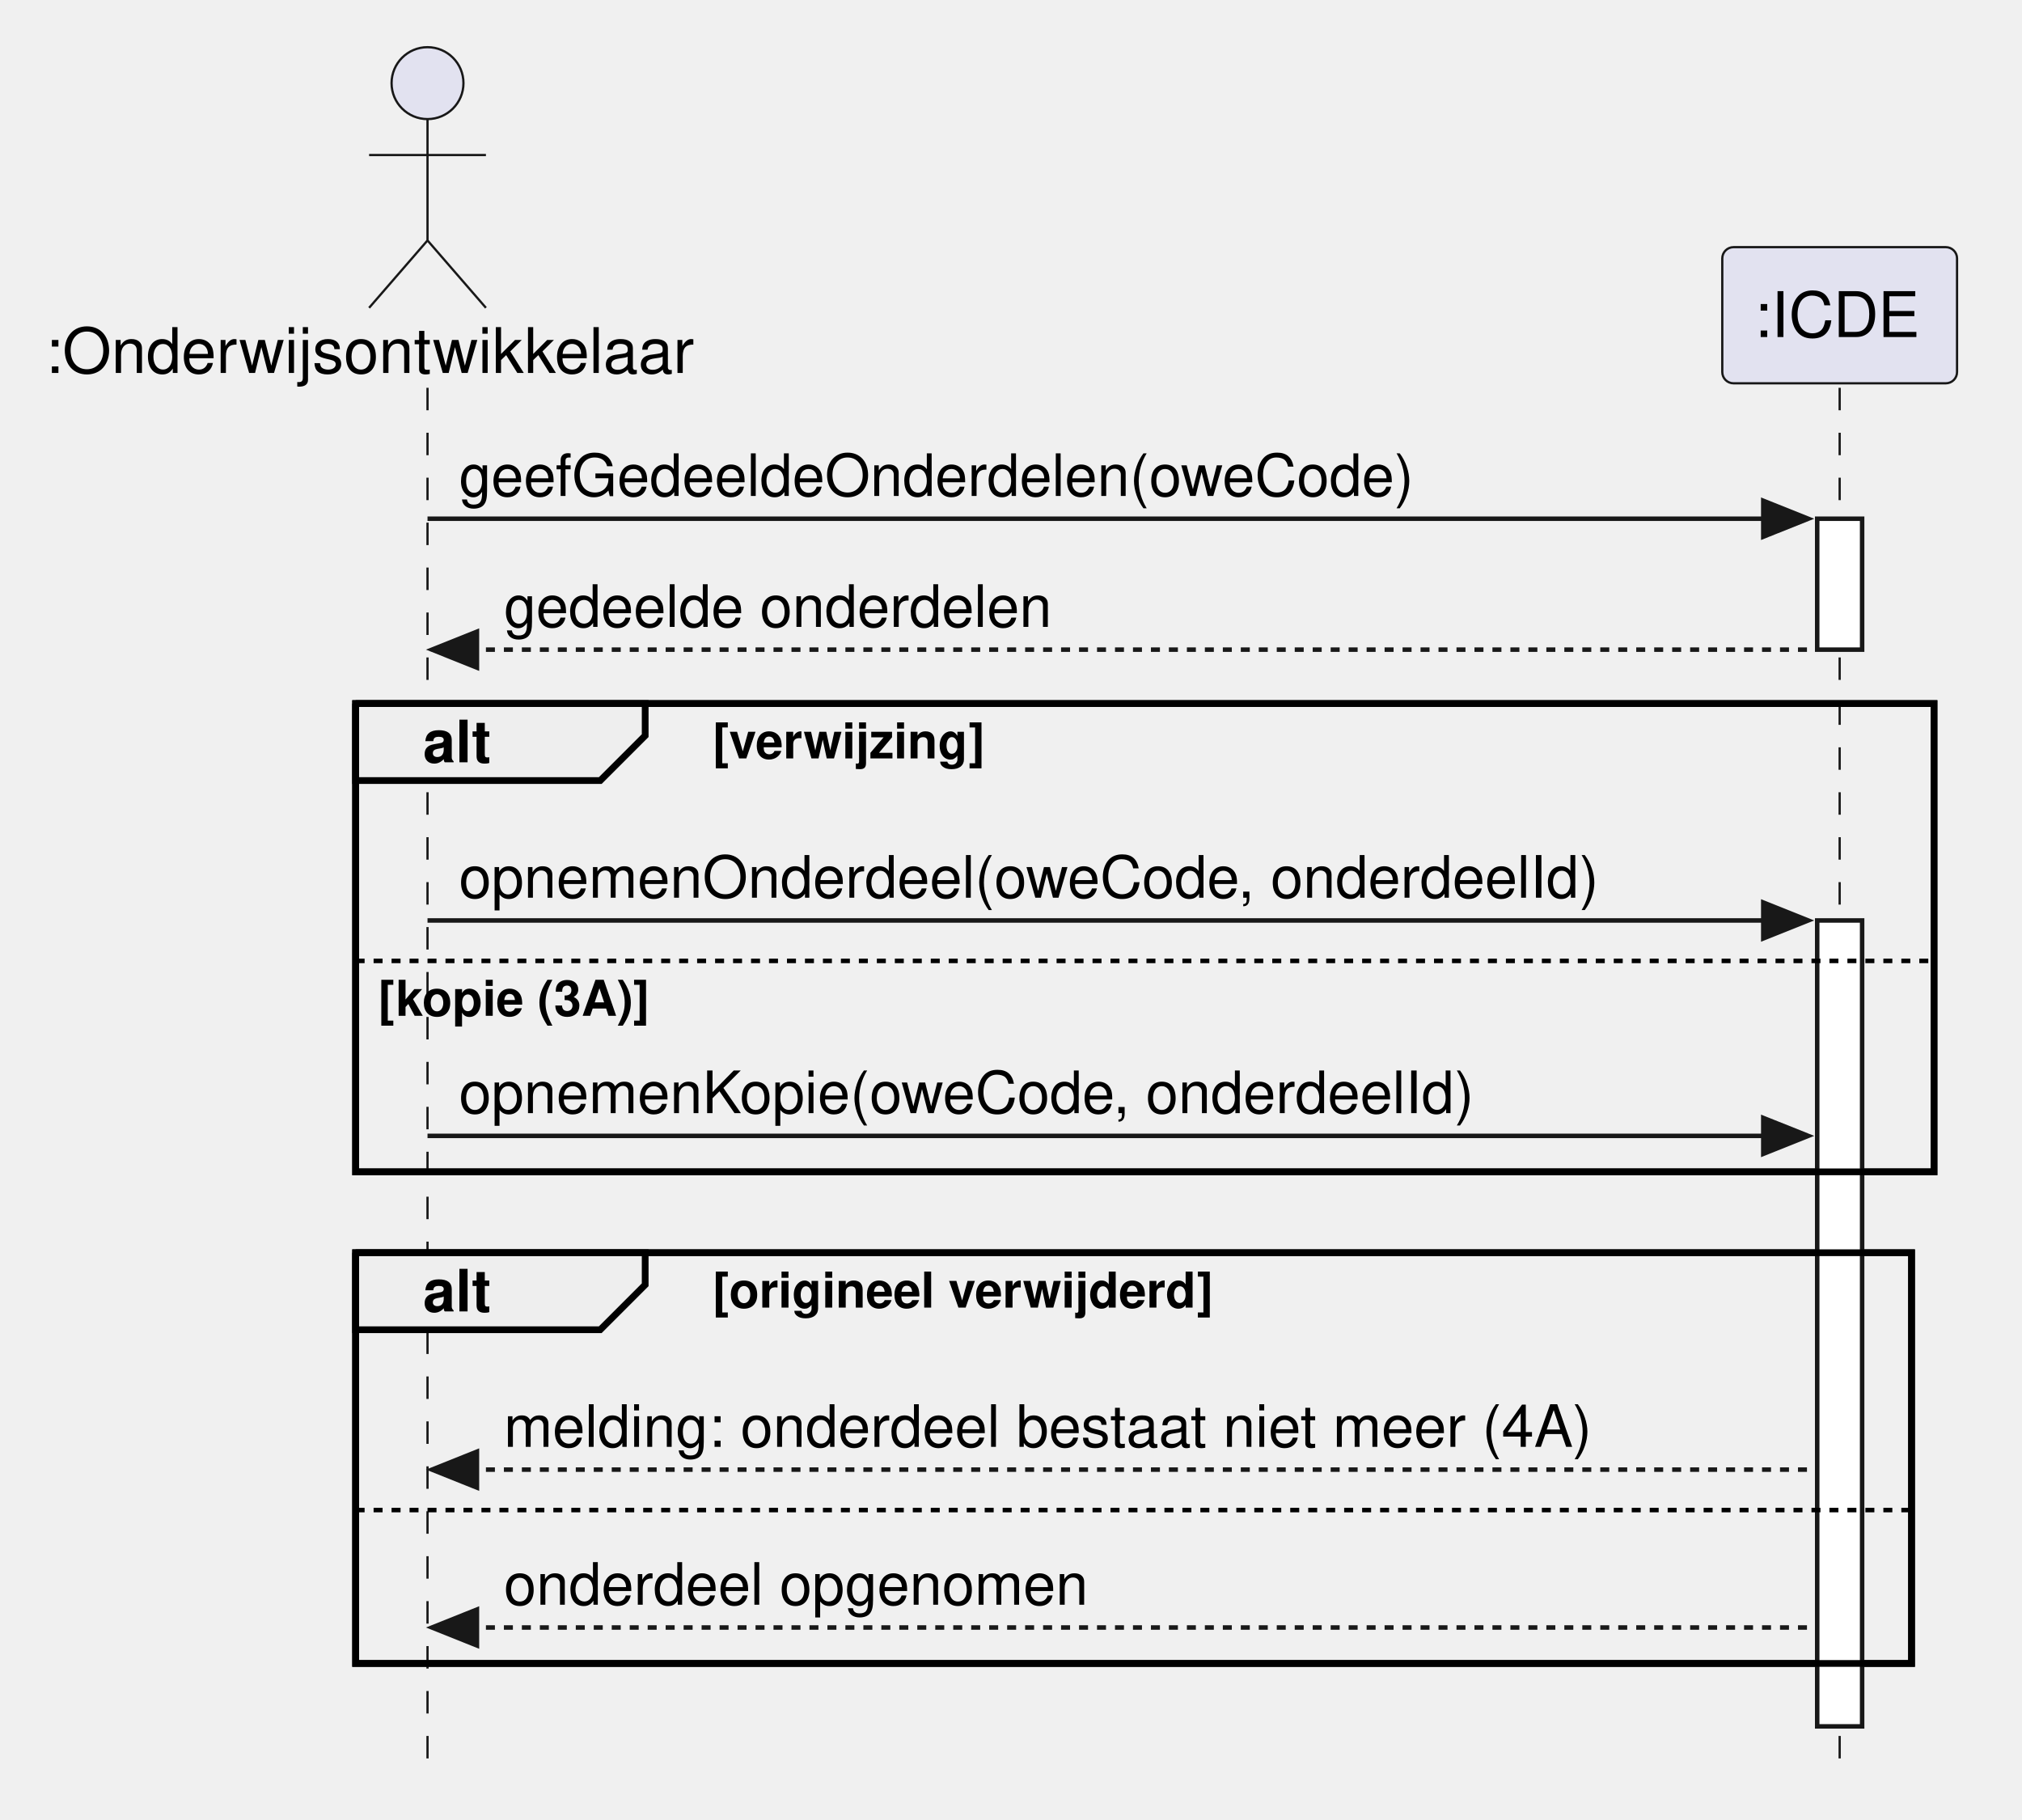
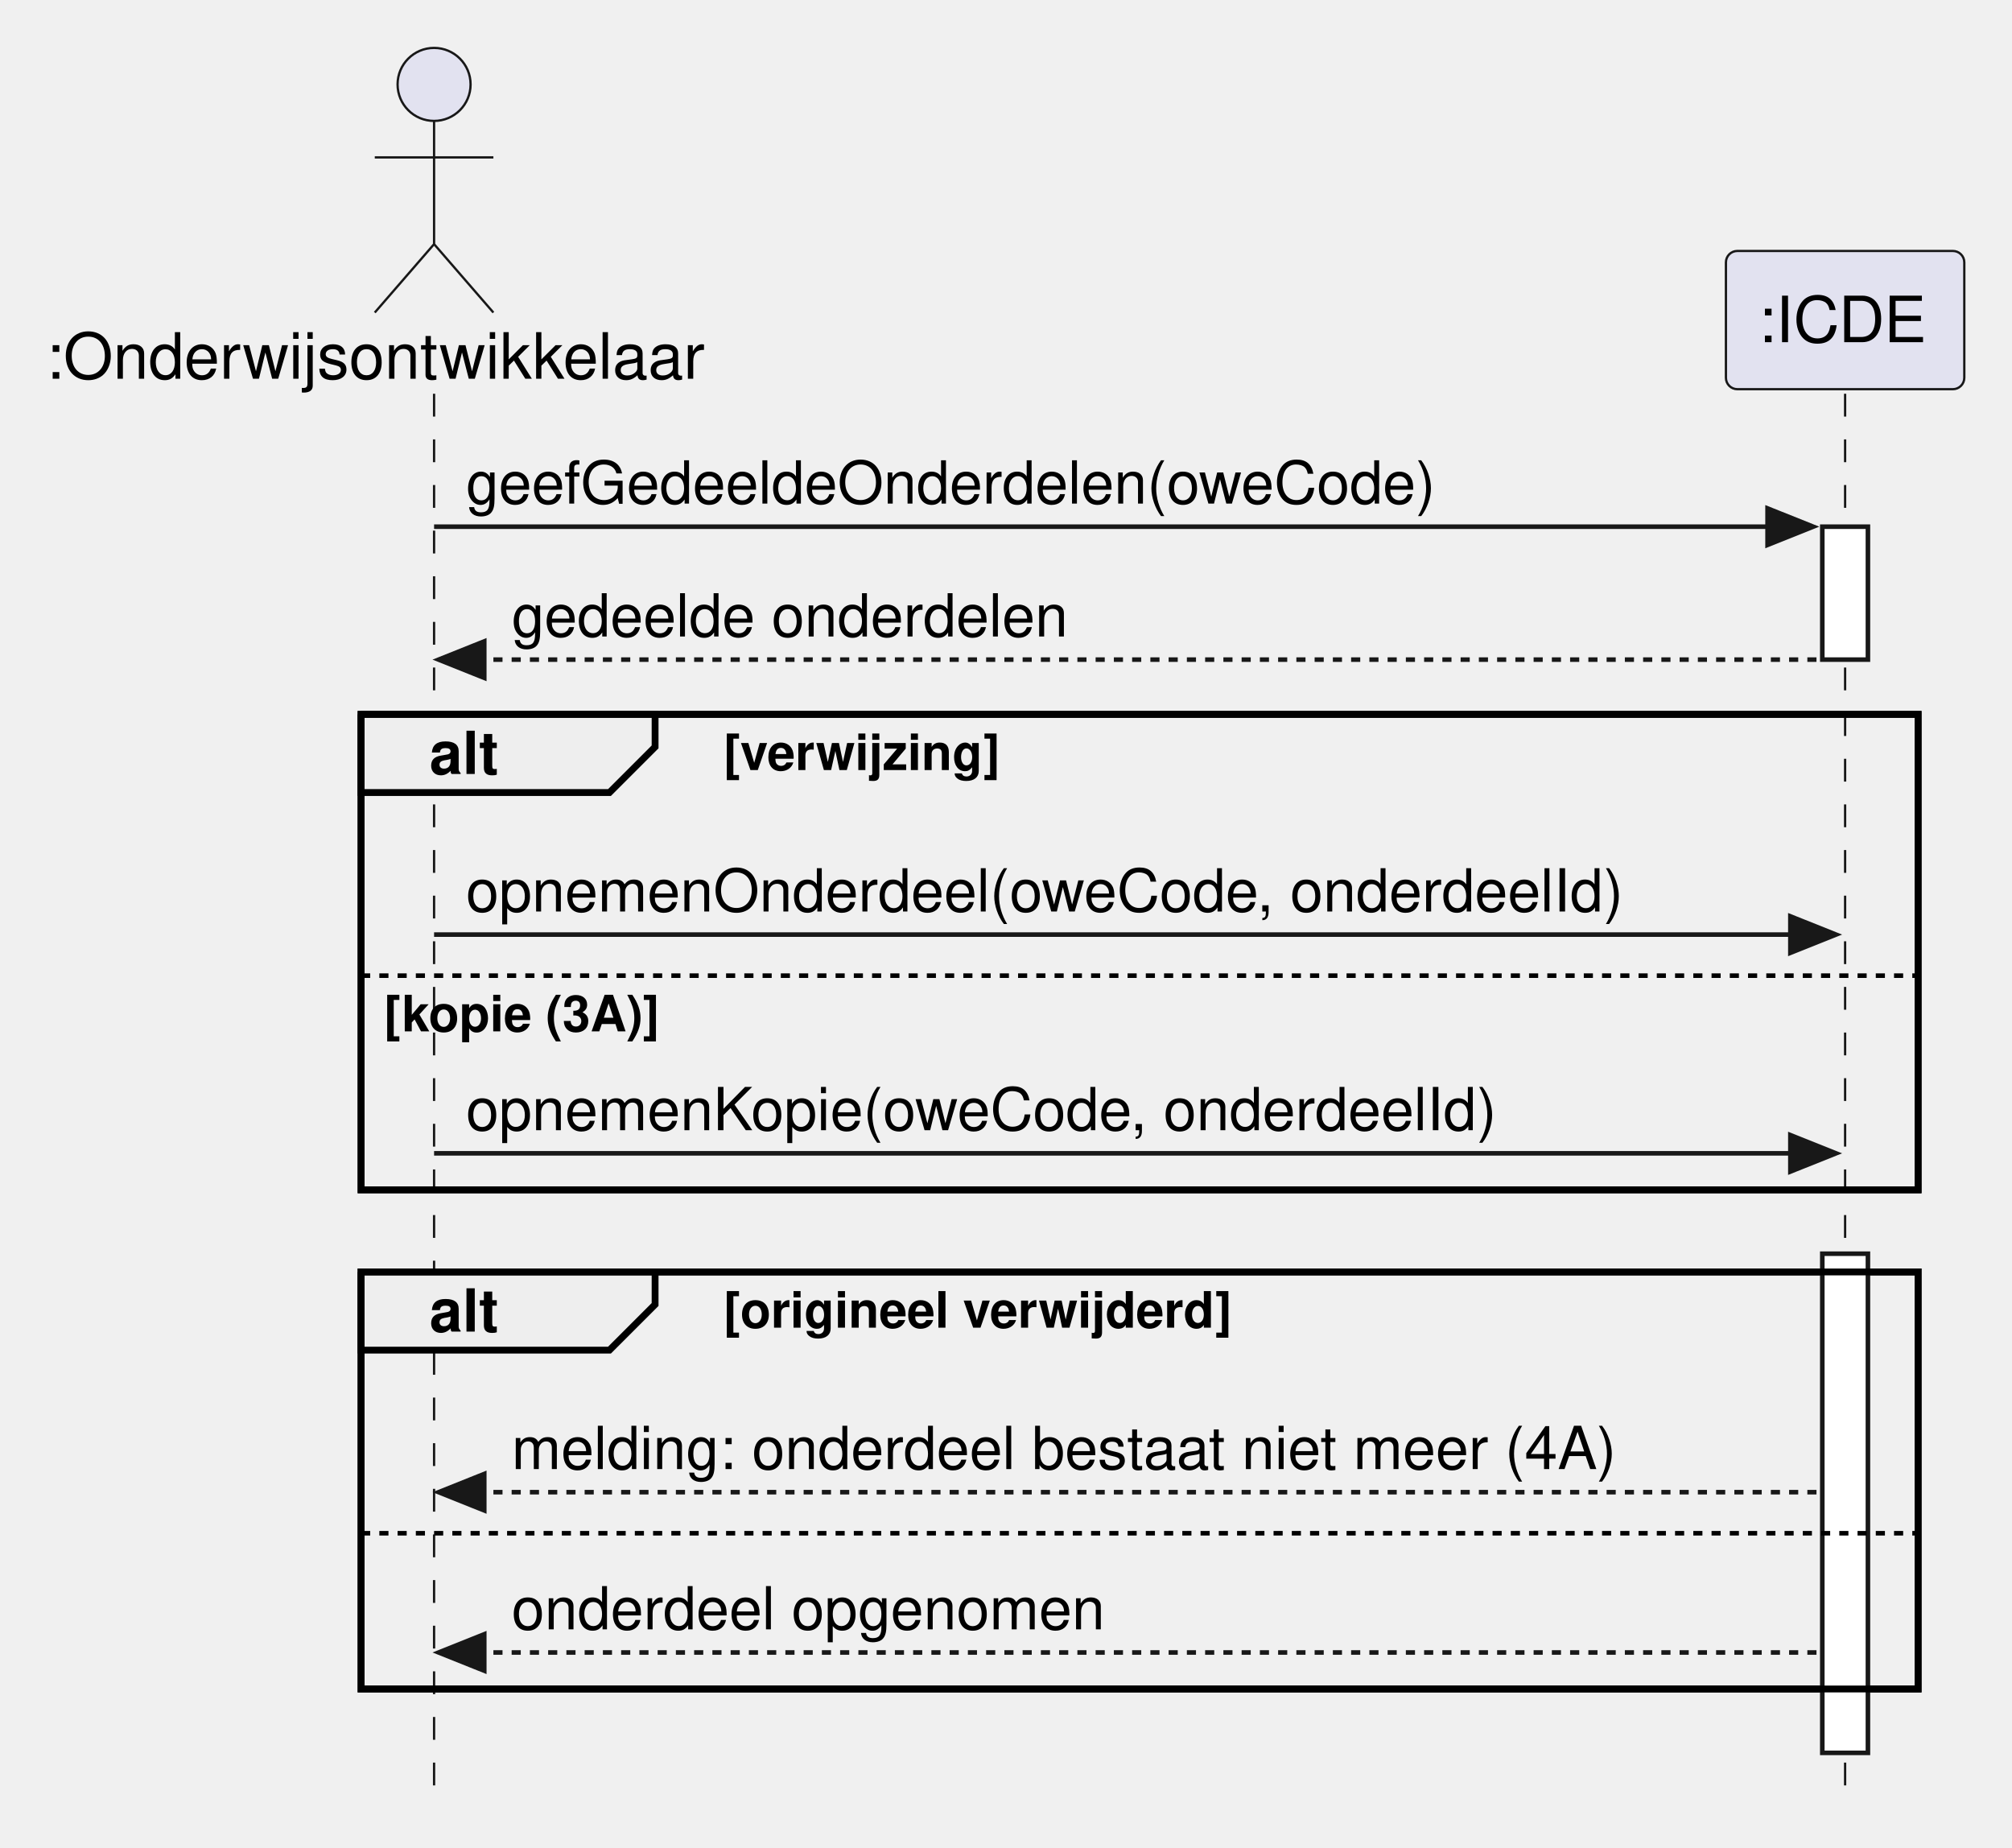
- <svg xmlns="http://www.w3.org/2000/svg" version="1.1" data-diagram-type="SEQUENCE" style="width:450px;height:405px;background:#FFFFFF;" width="450px" height="405px" viewBox="0 0 450 405" zoomAndPan="magnify" preserveAspectRatio="none" contentStyleType="text/css">
+ <svg xmlns="http://www.w3.org/2000/svg" version="1.1" data-diagram-type="SEQUENCE" style="width:441px;height:405px;background:#FFFFFF;" width="441px" height="405px" viewBox="0 0 441 405" zoomAndPan="magnify" preserveAspectRatio="none" contentStyleType="text/css">
  <defs />
  <g font-family="sans-serif" lengthAdjust="spacing">
-     <rect x="79.144" y="156.563" width="351.276" height="104.203" fill="none" style="stroke:#000;stroke-width:1.5;" />
-     <rect x="79.144" y="278.766" width="346.276" height="91.398" fill="none" style="stroke:#000;stroke-width:1.5;" />
+     <rect x="79.144" y="156.563" width="341.276" height="104.203" fill="none" style="stroke:#000;stroke-width:1.5;" />
+     <rect x="79.144" y="278.766" width="341.276" height="91.398" fill="none" style="stroke:#000;stroke-width:1.5;" />
    <g>
      <rect x="91.644" y="86.297" width="8" height="307.867" fill="#000" fill-opacity="0" />
      <line x1="95.144" y1="86.297" x2="95.144" y2="394.164" style="stroke:#181818;stroke-width:0.5;stroke-dasharray:5,5;" />
    </g>
    <g>
-       <rect x="405.92" y="86.297" width="8" height="307.867" fill="#000" fill-opacity="0" />
-       <line x1="409.42" y1="86.297" x2="409.42" y2="394.164" style="stroke:#181818;stroke-width:0.5;stroke-dasharray:5,5;" />
+       <rect x="400.92" y="86.297" width="8" height="307.867" fill="#000" fill-opacity="0" />
+       <line x1="404.42" y1="86.297" x2="404.42" y2="394.164" style="stroke:#181818;stroke-width:0.5;stroke-dasharray:5,5;" />
    </g>
    <g>
-       <rect x="404.42" y="115.43" width="10" height="29.133" fill="#FFF" style="stroke:#181818;stroke-width:1;" />
+       <rect x="399.42" y="115.43" width="10" height="29.133" fill="#FFF" style="stroke:#181818;stroke-width:1;" />
    </g>
    <g>
-       <rect x="404.42" y="204.828" width="10" height="179.336" fill="#FFF" style="stroke:#181818;stroke-width:1;" />
+       <rect x="399.42" y="274.766" width="10" height="109.398" fill="#FFF" style="stroke:#181818;stroke-width:1;" />
    </g>
    <text x="10" y="82.995" fill="#000" font-size="14" textLength="164.288" font-family="Helvetica">:Onderwijsontwikkelaar</text>
    <ellipse cx="95.144" cy="18.5" rx="8" ry="8" fill="#E2E2F0" style="stroke:#181818;stroke-width:0.5;" />
    <path d="M95.144,26.5 L95.144,53.5 M82.144,34.5 L108.144,34.5 M95.144,53.5 L82.144,68.5 M95.144,53.5 L108.144,68.5" style="stroke:#181818;stroke-width:0.5;" fill="none" />
-     <rect x="383.297" y="55" width="52.247" height="30.297" fill="#E2E2F0" style="stroke:#181818;stroke-width:0.5;" rx="2.5" ry="2.5" />
-     <text x="390.297" y="74.995" fill="#000" font-size="14" textLength="38.247" font-family="Helvetica">:ICDE</text>
-     <polygon points="392.42,111.43,402.42,115.43,392.42,119.43" fill="#181818" style="stroke:#181818;stroke-width:1;stroke-linejoin:miter;stroke-miterlimit:10;" />
-     <line x1="95.144" y1="115.43" x2="398.42" y2="115.43" style="stroke:#181818;stroke-width:1;" />
+     <rect x="378.297" y="55" width="52.247" height="30.297" fill="#E2E2F0" style="stroke:#181818;stroke-width:0.5;" rx="2.5" ry="2.5" />
+     <text x="385.297" y="74.995" fill="#000" font-size="14" textLength="38.247" font-family="Helvetica">:ICDE</text>
+     <polygon points="387.42,111.43,397.42,115.43,387.42,119.43" fill="#181818" style="stroke:#181818;stroke-width:1;stroke-linejoin:miter;stroke-miterlimit:10;" />
+     <line x1="95.144" y1="115.43" x2="393.42" y2="115.43" style="stroke:#181818;stroke-width:1;" />
    <text x="102.144" y="110.364" fill="#000" font-size="13" textLength="237.18" font-family="Helvetica">geefGedeeldeOnderdelen(oweCode)</text>
    <polygon points="106.144,140.563,96.144,144.563,106.144,148.563" fill="#181818" style="stroke:#181818;stroke-width:1;stroke-linejoin:miter;stroke-miterlimit:10;" />
-     <line x1="100.144" y1="144.563" x2="403.42" y2="144.563" style="stroke:#181818;stroke-width:1;stroke-dasharray:2,2;" />
+     <line x1="100.144" y1="144.563" x2="398.42" y2="144.563" style="stroke:#181818;stroke-width:1;stroke-dasharray:2,2;" />
    <text x="112.144" y="139.497" fill="#000" font-size="13" textLength="138.379" font-family="Helvetica">gedeelde onderdelen</text>
    <path d="M79.144,156.563 L143.587,156.563 L143.587,163.695 L133.587,173.695 L79.144,173.695 L79.144,156.563" style="stroke:#000;stroke-width:1.5;" fill="#EEE" />
-     <rect x="79.144" y="156.563" width="351.276" height="104.203" fill="none" style="stroke:#000;stroke-width:1.5;" />
+     <rect x="79.144" y="156.563" width="341.276" height="104.203" fill="none" style="stroke:#000;stroke-width:1.5;" />
    <text x="94.144" y="169.629" fill="#000" font-size="13" textLength="19.443" font-weight="700" font-family="Helvetica">alt</text>
    <text x="158.587" y="168.773" fill="#000" font-size="11" textLength="73.691" font-weight="700" font-family="Helvetica">[verwijzing]</text>
    <polygon points="392.42,200.828,402.42,204.828,392.42,208.828" fill="#181818" style="stroke:#181818;stroke-width:1;stroke-linejoin:miter;stroke-miterlimit:10;" />
    <line x1="95.144" y1="204.828" x2="398.42" y2="204.828" style="stroke:#181818;stroke-width:1;" />
    <text x="102.144" y="199.762" fill="#000" font-size="13" textLength="285.276" font-family="Helvetica">opnemenOnderdeel(oweCode, onderdeelId)</text>
-     <line x1="79.144" y1="213.828" x2="430.42" y2="213.828" style="stroke:#000;stroke-width:1;stroke-dasharray:2,2;" />
+     <line x1="79.144" y1="213.828" x2="420.42" y2="213.828" style="stroke:#000;stroke-width:1;stroke-dasharray:2,2;" />
    <text x="84.144" y="226.039" fill="#000" font-size="11" textLength="74.083" font-weight="700" font-family="Helvetica">[kopie (3A)]</text>
    <polygon points="392.42,248.766,402.42,252.766,392.42,256.766" fill="#181818" style="stroke:#181818;stroke-width:1;stroke-linejoin:miter;stroke-miterlimit:10;" />
    <line x1="95.144" y1="252.766" x2="398.42" y2="252.766" style="stroke:#181818;stroke-width:1;" />
    <text x="102.144" y="247.7" fill="#000" font-size="13" textLength="253.69" font-family="Helvetica">opnemenKopie(oweCode, onderdeelId)</text>
    <path d="M79.144,278.766 L143.587,278.766 L143.587,285.898 L133.587,295.898 L79.144,295.898 L79.144,278.766" style="stroke:#000;stroke-width:1.5;" fill="#EEE" />
-     <rect x="79.144" y="278.766" width="346.276" height="91.398" fill="none" style="stroke:#000;stroke-width:1.5;" />
+     <rect x="79.144" y="278.766" width="341.276" height="91.398" fill="none" style="stroke:#000;stroke-width:1.5;" />
    <text x="94.144" y="291.833" fill="#000" font-size="13" textLength="19.443" font-weight="700" font-family="Helvetica">alt</text>
    <text x="158.587" y="290.976" fill="#000" font-size="11" textLength="135.196" font-weight="700" font-family="Helvetica">[origineel verwijderd]</text>
    <polygon points="106.144,323.031,96.144,327.031,106.144,331.031" fill="#181818" style="stroke:#181818;stroke-width:1;stroke-linejoin:miter;stroke-miterlimit:10;" />
-     <line x1="100.144" y1="327.031" x2="403.42" y2="327.031" style="stroke:#181818;stroke-width:1;stroke-dasharray:2,2;" />
+     <line x1="100.144" y1="327.031" x2="398.42" y2="327.031" style="stroke:#181818;stroke-width:1;stroke-dasharray:2,2;" />
    <text x="112.144" y="321.965" fill="#000" font-size="13" textLength="278.726" font-family="Helvetica">melding: onderdeel bestaat niet meer (4A)</text>
-     <line x1="79.144" y1="336.031" x2="425.42" y2="336.031" style="stroke:#000;stroke-width:1;stroke-dasharray:2,2;" />
+     <line x1="79.144" y1="336.031" x2="420.42" y2="336.031" style="stroke:#000;stroke-width:1;stroke-dasharray:2,2;" />
    <polygon points="106.144,358.164,96.144,362.164,106.144,366.164" fill="#181818" style="stroke:#181818;stroke-width:1;stroke-linejoin:miter;stroke-miterlimit:10;" />
-     <line x1="100.144" y1="362.164" x2="403.42" y2="362.164" style="stroke:#181818;stroke-width:1;stroke-dasharray:2,2;" />
+     <line x1="100.144" y1="362.164" x2="398.42" y2="362.164" style="stroke:#181818;stroke-width:1;stroke-dasharray:2,2;" />
    <text x="112.144" y="357.098" fill="#000" font-size="13" textLength="147.329" font-family="Helvetica">onderdeel opgenomen</text>
  </g>
</svg>
